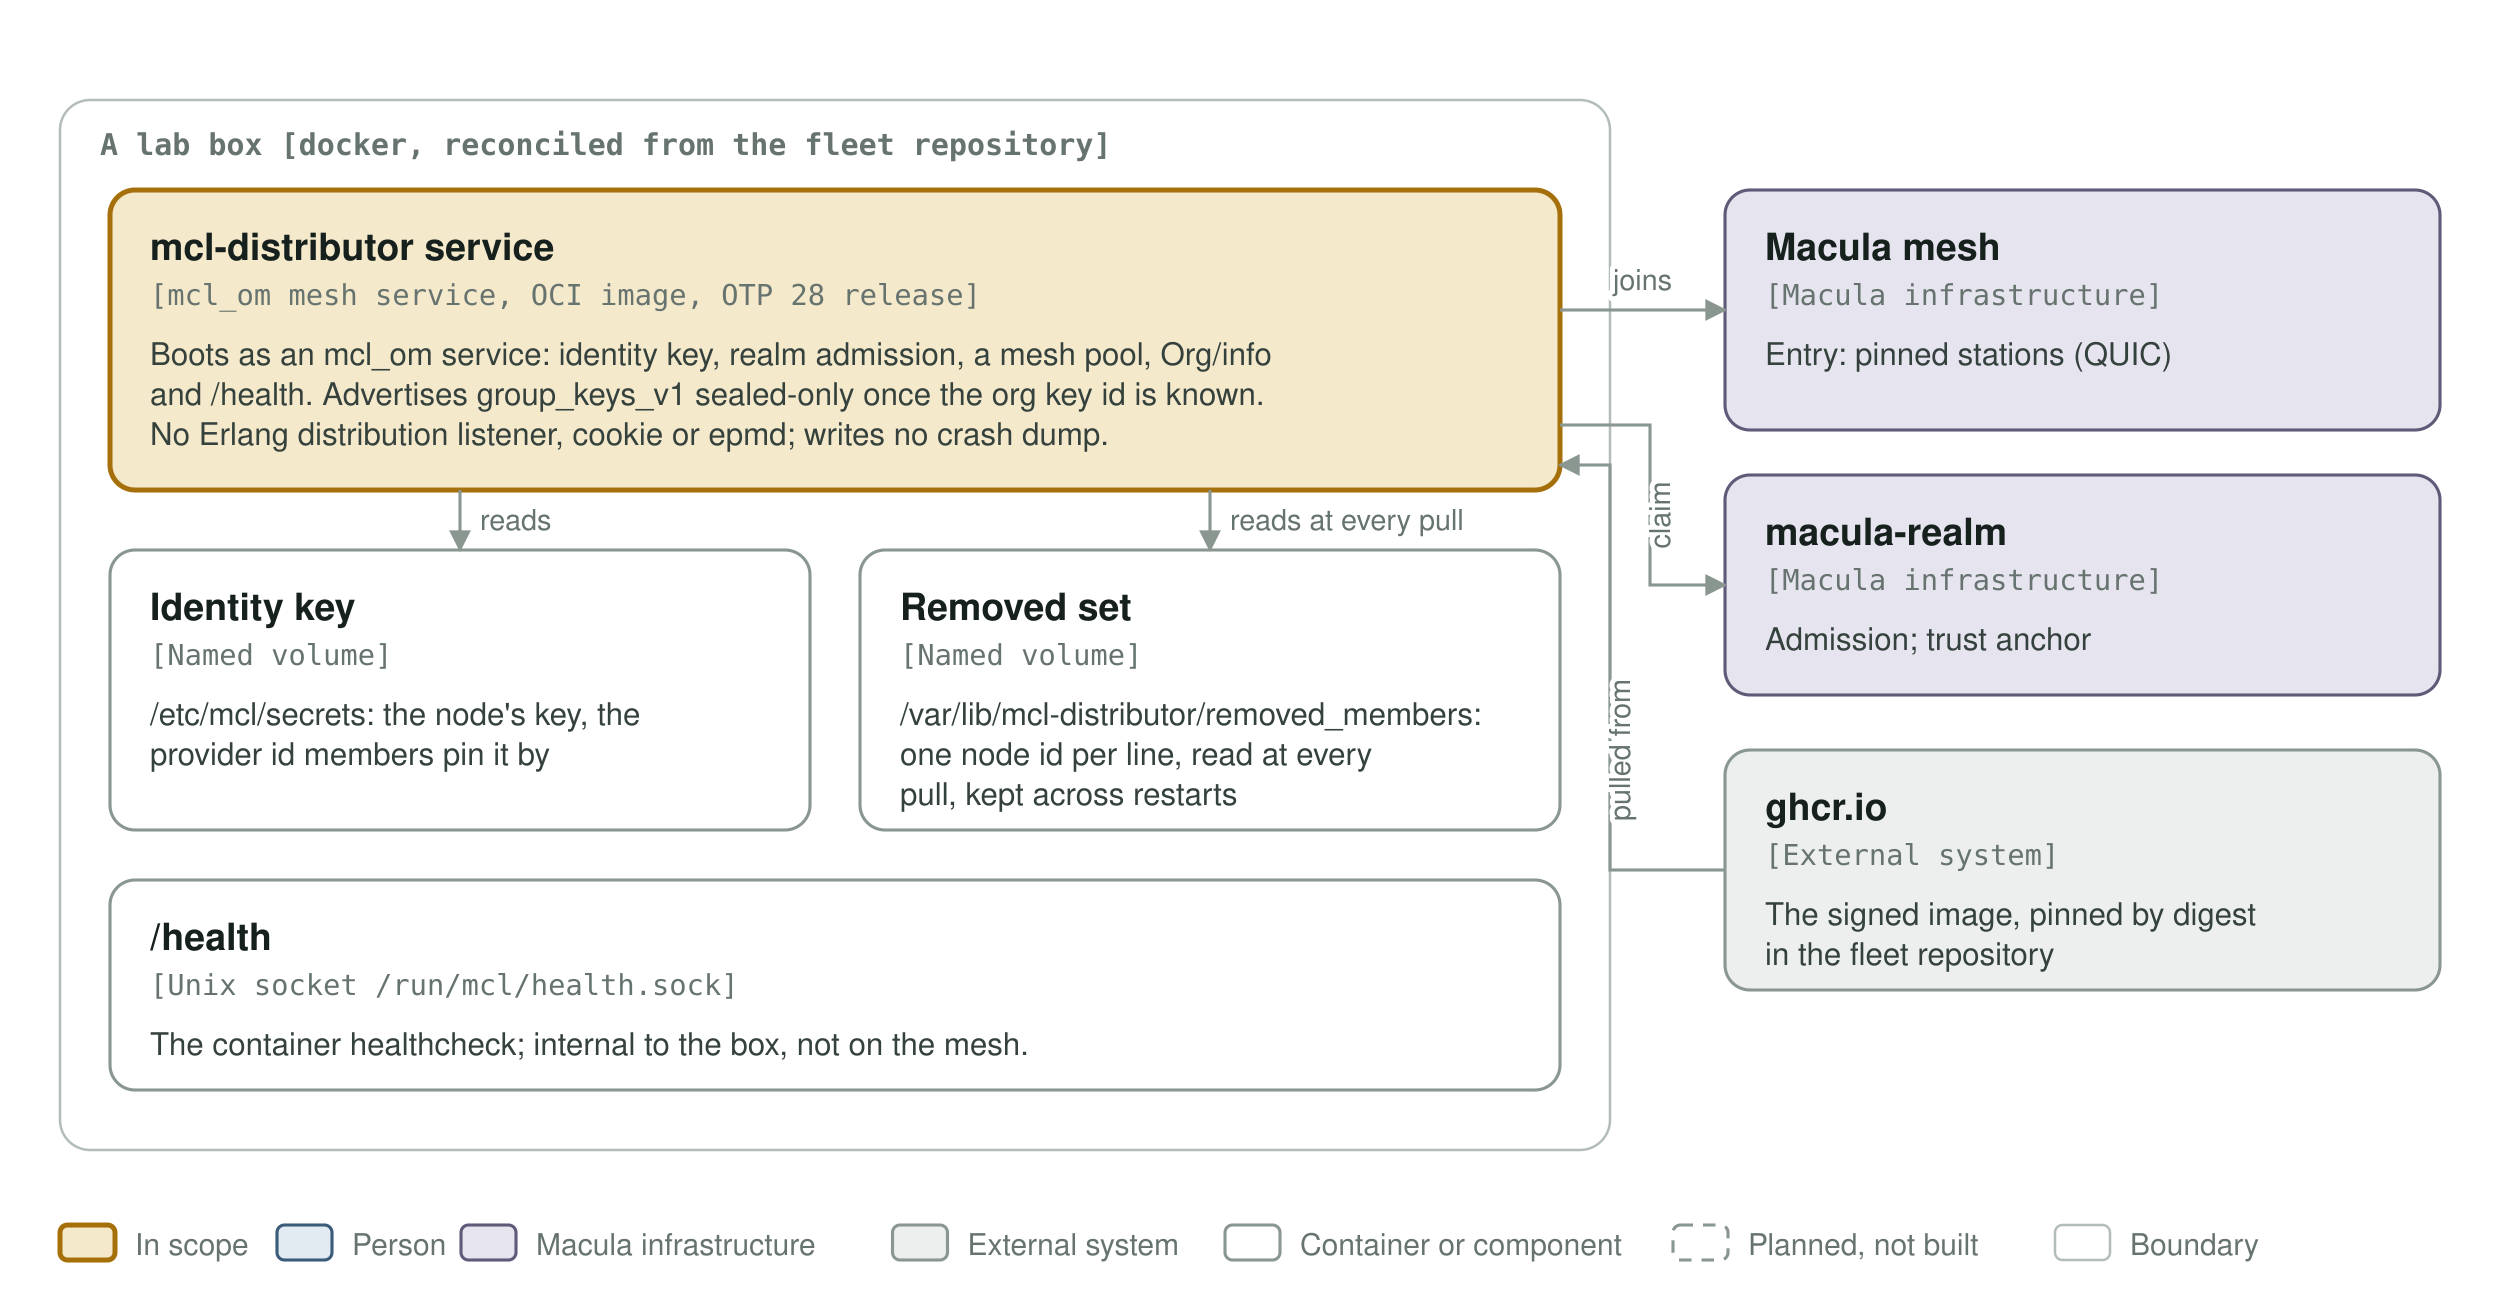
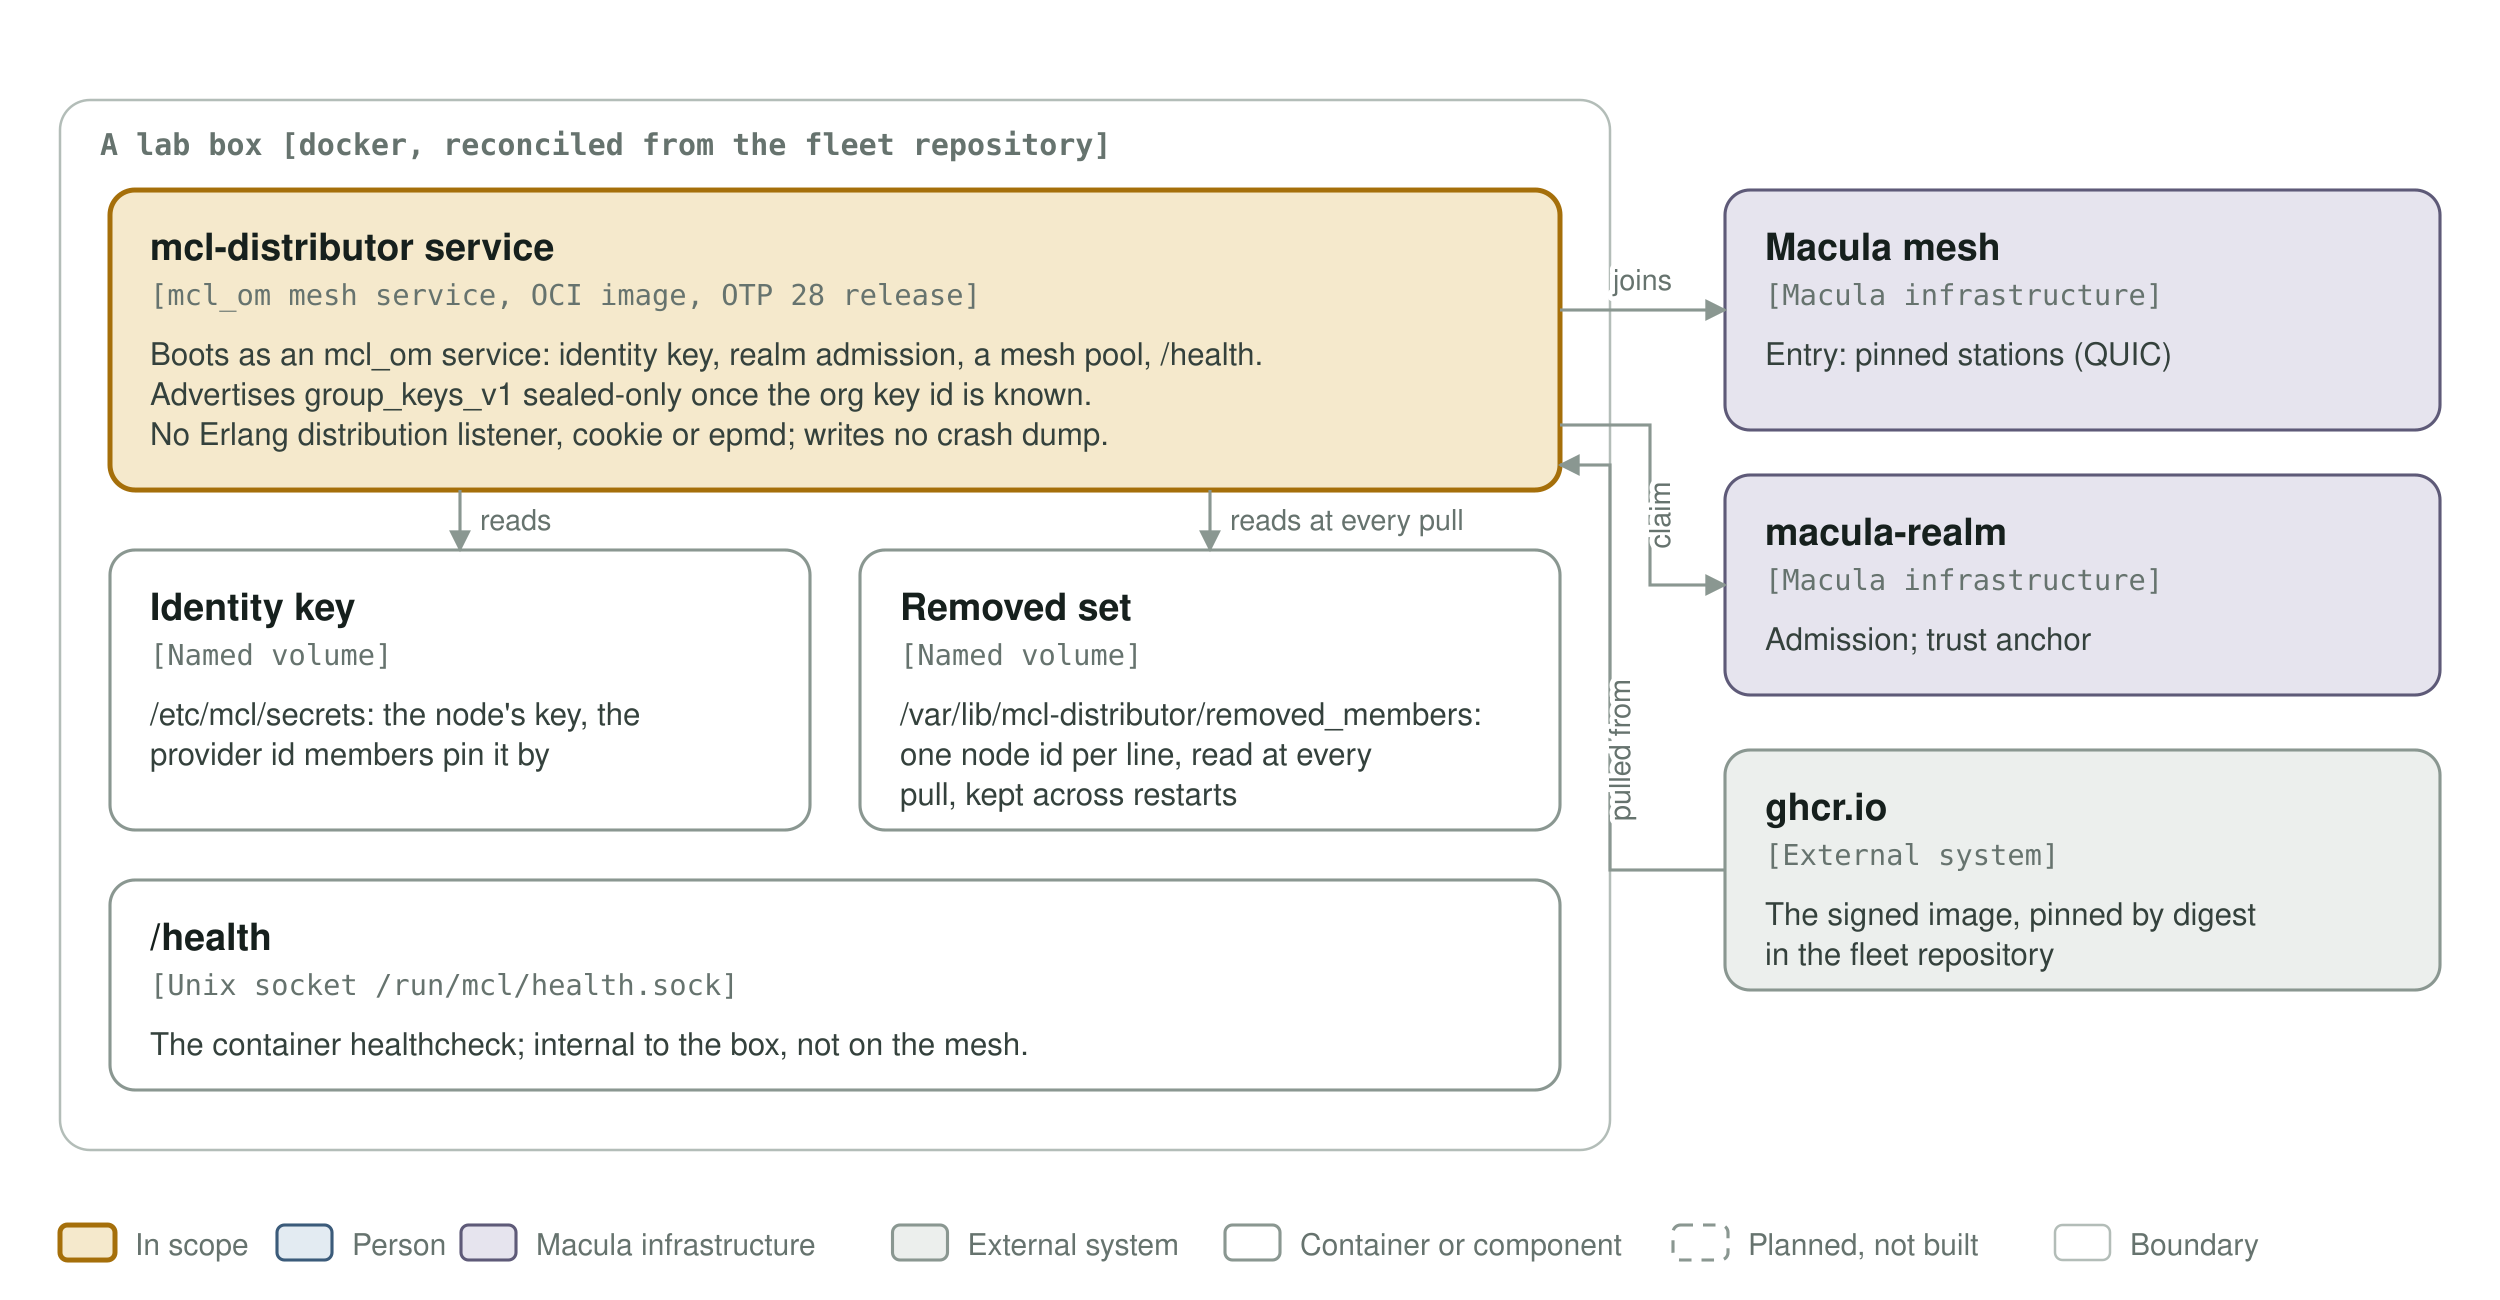
<svg xmlns="http://www.w3.org/2000/svg" viewBox="0 0 1000 520" role="img" aria-label="mcl-distributor containers">
  <style>
.t-name { font-family: "Atkinson Hyperlegible", "Segoe UI", system-ui, -apple-system, Helvetica, Arial, sans-serif; font-size: 15px; font-weight: 700; }
.t-desc { font-family: "Atkinson Hyperlegible", "Segoe UI", system-ui, -apple-system, Helvetica, Arial, sans-serif; font-size: 12.5px; }
.t-rel { font-family: "Atkinson Hyperlegible", "Segoe UI", system-ui, -apple-system, Helvetica, Arial, sans-serif; font-size: 11.5px; paint-order: stroke; stroke-width: 4px; stroke-linejoin: round; }
.t-code { font-family: "JetBrains Mono", ui-monospace, Menlo, Consolas, monospace; font-size: 13px; font-weight: 600; }
.t-type { font-family: "JetBrains Mono", ui-monospace, Menlo, Consolas, monospace; font-size: 11.5px; }
.t-bound { font-family: "JetBrains Mono", ui-monospace, Menlo, Consolas, monospace; font-size: 12px; font-weight: 600; }
.t-leg { font-family: "Atkinson Hyperlegible", "Segoe UI", system-ui, -apple-system, Helvetica, Arial, sans-serif; font-size: 12px; }
.edge { fill: none; stroke-width: 1.25; }
.edge-later { fill: none; stroke-width: 1.25; stroke-dasharray: 5 4; }
.bg { fill: #FFFFFF; }
.b-sys { fill: #F5E9CC; stroke: #A56F0A; stroke-width: 2; }
.b-per { fill: #E3EBF2; stroke: #3B5B7A; stroke-width: 1.25; }
.b-mac { fill: #E6E4EE; stroke: #5E5A78; stroke-width: 1.25; }
.b-ext { fill: #ECEFED; stroke: #8A9791; stroke-width: 1.25; }
.b-cmp { fill: #FFFFFF; stroke: #8A9791; stroke-width: 1.25; }
.b-later { fill: none; stroke: #8A9791; stroke-width: 1.25; stroke-dasharray: 5 4; }
.bound { fill: none; stroke: #B3BDB8; stroke-width: 1; }
.head { fill: #3B5B7A; }
.t-name, .t-code { fill: #16201D; }
.t-type, .t-bound, .t-leg { fill: #66736E; }
.t-desc { fill: #34413C; }
.t-rel { fill: #66736E; stroke: #FFFFFF; }
.edge, .edge-later { stroke: #8A9791; }
.arrowhead { fill: #8A9791; }
@media (prefers-color-scheme: dark) {
.bg { fill: #171F1C; }
.b-sys { fill: #3A2E13; stroke: #E3AA3C; }
.b-per { fill: #1D2A36; stroke: #8EB4D8; }
.b-mac { fill: #26243A; stroke: #A9A4C8; }
.b-ext { fill: #1C2421; stroke: #7D8B85; }
.b-cmp { fill: #171F1C; stroke: #7D8B85; }
.b-later { stroke: #7D8B85; }
.bound { stroke: #4A5752; }
.head { fill: #8EB4D8; }
.t-name, .t-code { fill: #E6ECE9; }
.t-type, .t-bound, .t-leg { fill: #93A09A; }
.t-desc { fill: #C3CDC8; }
.t-rel { fill: #93A09A; stroke: #171F1C; }
.edge, .edge-later { stroke: #7D8B85; }
.arrowhead { fill: #7D8B85; }
}
</style>
  <defs>
    <marker id="a" viewBox="0 0 10 10" refX="9" refY="5" markerWidth="7" markerHeight="7" orient="auto-start-reverse">
      <path class="arrowhead" d="M0 0L10 5L0 10z" />
    </marker>
  </defs>
  <rect class="bg" x="0" y="0" width="1000" height="520" />
  <rect class="bound" x="24" y="40" width="620" height="420" rx="12" />
  <text class="t-bound" x="40" y="62">A lab box [docker, reconciled from the fleet repository]</text>
  <rect class="b-sys" x="44" y="76" width="580" height="120" rx="10" />
  <text class="t-name" x="60" y="104">mcl-distributor service</text>
  <text class="t-type" x="60" y="122">[mcl_om mesh service, OCI image, OTP 28 release]</text>
-   <text class="t-desc" x="60" y="146">Boots as an mcl_om service: identity key, realm admission, a mesh pool, Org/info</text>
-   <text class="t-desc" x="60" y="162">and /health. Advertises group_keys_v1 sealed-only once the org key id is known.</text>
+   <text class="t-desc" x="60" y="146">Boots as an mcl_om service: identity key, realm admission, a mesh pool, /health.</text>
+   <text class="t-desc" x="60" y="162">Advertises group_keys_v1 sealed-only once the org key id is known.</text>
  <text class="t-desc" x="60" y="178">No Erlang distribution listener, cookie or epmd; writes no crash dump.</text>
  <rect class="b-cmp" x="44" y="220" width="280" height="112" rx="10" />
  <text class="t-name" x="60" y="248">Identity key</text>
  <text class="t-type" x="60" y="266">[Named volume]</text>
  <text class="t-desc" x="60" y="290">/etc/mcl/secrets: the node's key, the</text>
  <text class="t-desc" x="60" y="306">provider id members pin it by</text>
  <rect class="b-cmp" x="344" y="220" width="280" height="112" rx="10" />
  <text class="t-name" x="360" y="248">Removed set</text>
  <text class="t-type" x="360" y="266">[Named volume]</text>
  <text class="t-desc" x="360" y="290">/var/lib/mcl-distributor/removed_members:</text>
  <text class="t-desc" x="360" y="306">one node id per line, read at every</text>
  <text class="t-desc" x="360" y="322">pull, kept across restarts</text>
  <rect class="b-cmp" x="44" y="352" width="580" height="84" rx="10" />
  <text class="t-name" x="60" y="380">/health</text>
  <text class="t-type" x="60" y="398">[Unix socket /run/mcl/health.sock]</text>
  <text class="t-desc" x="60" y="422">The container healthcheck; internal to the box, not on the mesh.</text>
  <rect class="b-mac" x="690" y="76" width="286" height="96" rx="10" />
  <text class="t-name" x="706" y="104">Macula mesh</text>
  <text class="t-type" x="706" y="122">[Macula infrastructure]</text>
  <text class="t-desc" x="706" y="146">Entry: pinned stations (QUIC)</text>
  <rect class="b-mac" x="690" y="190" width="286" height="88" rx="10" />
  <text class="t-name" x="706" y="218">macula-realm</text>
  <text class="t-type" x="706" y="236">[Macula infrastructure]</text>
  <text class="t-desc" x="706" y="260">Admission; trust anchor</text>
  <rect class="b-ext" x="690" y="300" width="286" height="96" rx="10" />
  <text class="t-name" x="706" y="328">ghcr.io</text>
  <text class="t-type" x="706" y="346">[External system]</text>
  <text class="t-desc" x="706" y="370">The signed image, pinned by digest</text>
  <text class="t-desc" x="706" y="386">in the fleet repository</text>
  <path class="edge" d="M624 124H690" marker-end="url(#a)" />
  <text class="t-rel" x="657" y="116" text-anchor="middle">joins</text>
  <path class="edge" d="M624 170H660V234H690" marker-end="url(#a)" />
  <text class="t-rel" x="668" y="206" text-anchor="middle" transform="rotate(-90 668 206)">claim</text>
  <path class="edge" d="M690 348H644V186H624" marker-end="url(#a)" />
  <text class="t-rel" x="652" y="300" text-anchor="middle" transform="rotate(-90 652 300)">pulled from</text>
  <path class="edge" d="M184 196V220" marker-end="url(#a)" />
  <text class="t-rel" x="192" y="212">reads</text>
  <path class="edge" d="M484 196V220" marker-end="url(#a)" />
  <text class="t-rel" x="492" y="212">reads at every pull</text>
  <rect class="b-sys" x="24" y="490" width="22" height="14" rx="3" />
  <text class="t-leg" x="54" y="502">In scope</text>
  <rect class="b-per" x="110.8" y="490" width="22" height="14" rx="3" />
  <text class="t-leg" x="140.8" y="502">Person</text>
  <rect class="b-mac" x="184.4" y="490" width="22" height="14" rx="3" />
  <text class="t-leg" x="214.4" y="502">Macula infrastructure</text>
  <rect class="b-ext" x="357.0" y="490" width="22" height="14" rx="3" />
  <text class="t-leg" x="387.0" y="502">External system</text>
  <rect class="b-cmp" x="490.0" y="490" width="22" height="14" rx="3" />
  <text class="t-leg" x="520.0" y="502">Container or component</text>
  <rect class="b-later" x="669.2" y="490" width="22" height="14" rx="3" />
  <text class="t-leg" x="699.2" y="502">Planned, not built</text>
  <rect class="bound" x="822.0" y="490" width="22" height="14" rx="3" />
  <text class="t-leg" x="852.0" y="502">Boundary</text>
</svg>
